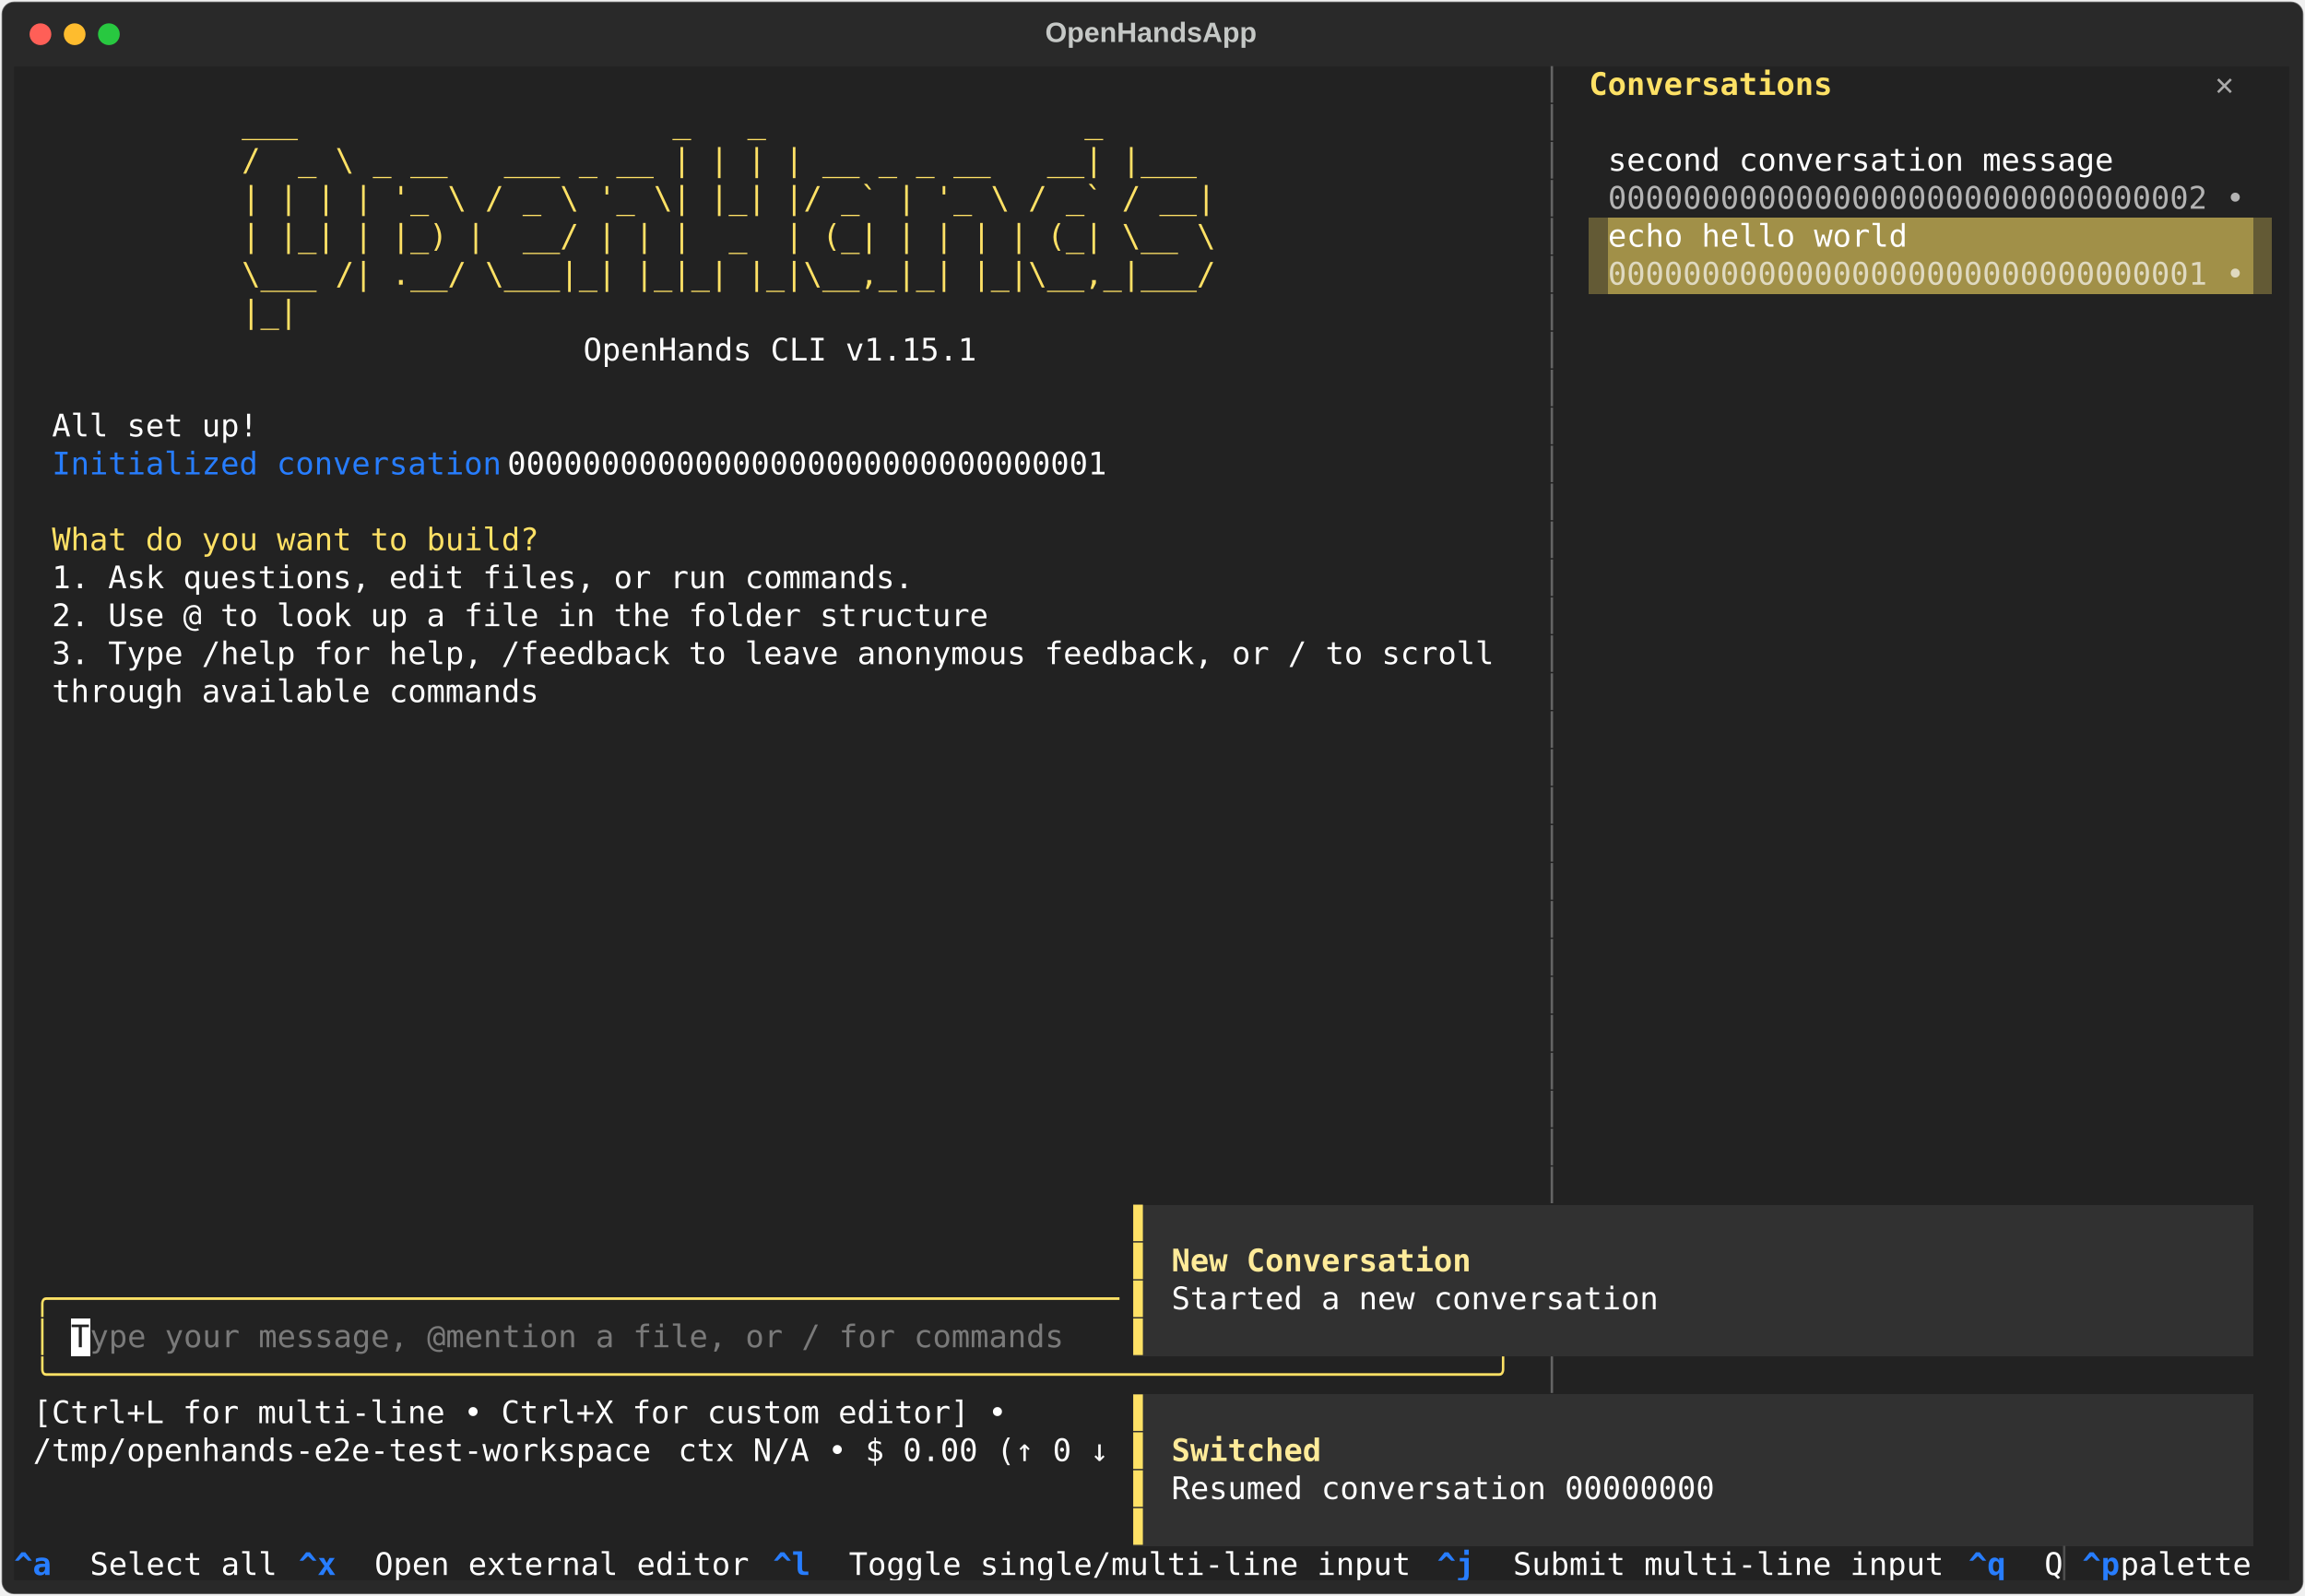
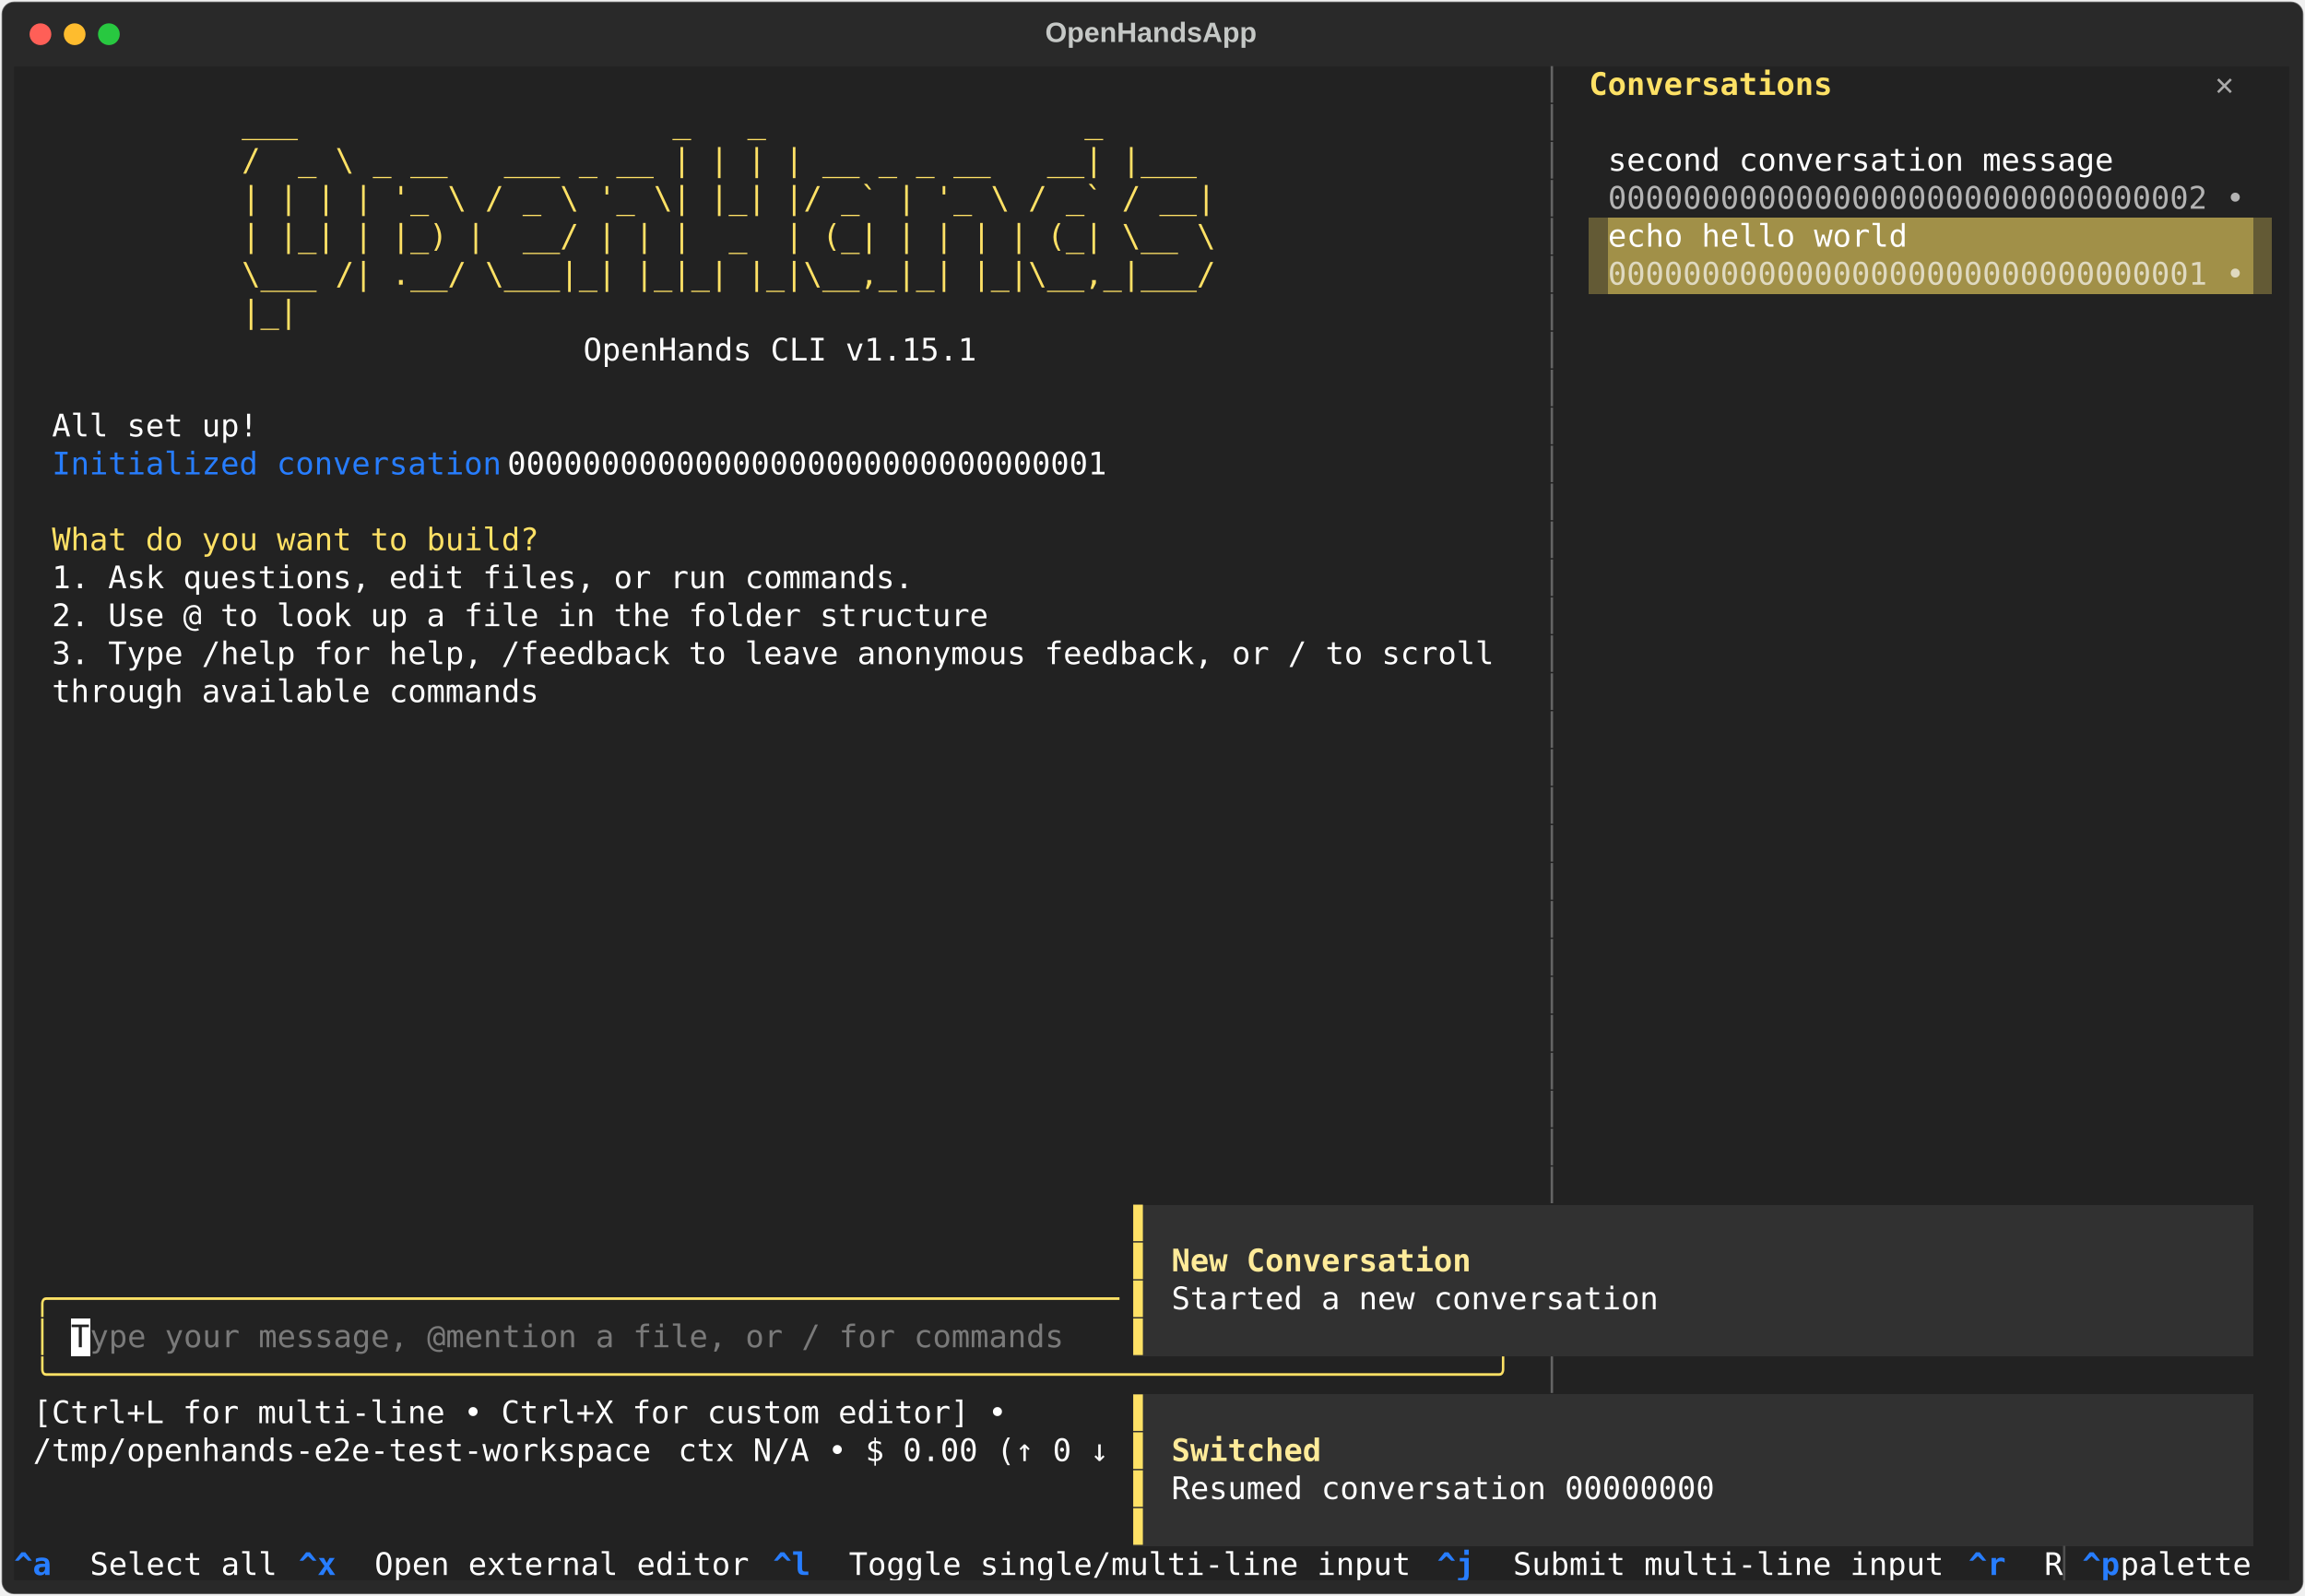
<svg xmlns="http://www.w3.org/2000/svg" class="rich-terminal" viewBox="0 0 1482 1026.0">
  <style>

    @font-face {
        font-family: "Fira Code";
        src: local("FiraCode-Regular"),
                url("https://cdnjs.cloudflare.com/ajax/libs/firacode/6.2.0/woff2/FiraCode-Regular.woff2") format("woff2"),
                url("https://cdnjs.cloudflare.com/ajax/libs/firacode/6.2.0/woff/FiraCode-Regular.woff") format("woff");
        font-style: normal;
        font-weight: 400;
    }
    @font-face {
        font-family: "Fira Code";
        src: local("FiraCode-Bold"),
                url("https://cdnjs.cloudflare.com/ajax/libs/firacode/6.2.0/woff2/FiraCode-Bold.woff2") format("woff2"),
                url("https://cdnjs.cloudflare.com/ajax/libs/firacode/6.2.0/woff/FiraCode-Bold.woff") format("woff");
        font-style: bold;
        font-weight: 700;
    }

    .terminal-matrix {
        font-family: Fira Code, monospace;
        font-size: 20px;
        line-height: 24.4px;
        font-variant-east-asian: full-width;
    }

    .terminal-title {
        font-size: 18px;
        font-weight: bold;
        font-family: arial;
    }

    .terminal-r1 { fill: #c5c8c6 }
.terminal-r2 { fill: #646464 }
.terminal-r3 { fill: #fee165;font-weight: bold }
.terminal-r4 { fill: #aaaaaa;font-weight: bold }
.terminal-r5 { fill: #ffe165 }
.terminal-r6 { fill: #ffffff }
.terminal-r7 { fill: #b3b3b3 }
.terminal-r8 { fill: #dfd9c0 }
.terminal-r9 { fill: #277dff }
.terminal-r10 { fill: #fee165 }
.terminal-r11 { fill: #ffeb99;font-weight: bold }
.terminal-r12 { fill: #222222 }
.terminal-r13 { fill: #7a7a7a }
.terminal-r14 { fill: #277dff;font-weight: bold }
.terminal-r15 { fill: #4e4e4e }
    </style>
  <defs>
    <clipPath id="terminal-clip-terminal">
      <rect x="0" y="0" width="1463.0" height="975.0" />
    </clipPath>
    <clipPath id="terminal-line-0">
      <rect x="0" y="1.5" width="1464" height="24.65" />
    </clipPath>
    <clipPath id="terminal-line-1">
      <rect x="0" y="25.9" width="1464" height="24.65" />
    </clipPath>
    <clipPath id="terminal-line-2">
      <rect x="0" y="50.3" width="1464" height="24.65" />
    </clipPath>
    <clipPath id="terminal-line-3">
      <rect x="0" y="74.7" width="1464" height="24.65" />
    </clipPath>
    <clipPath id="terminal-line-4">
      <rect x="0" y="99.1" width="1464" height="24.65" />
    </clipPath>
    <clipPath id="terminal-line-5">
      <rect x="0" y="123.5" width="1464" height="24.65" />
    </clipPath>
    <clipPath id="terminal-line-6">
      <rect x="0" y="147.9" width="1464" height="24.65" />
    </clipPath>
    <clipPath id="terminal-line-7">
      <rect x="0" y="172.3" width="1464" height="24.65" />
    </clipPath>
    <clipPath id="terminal-line-8">
      <rect x="0" y="196.7" width="1464" height="24.65" />
    </clipPath>
    <clipPath id="terminal-line-9">
      <rect x="0" y="221.1" width="1464" height="24.65" />
    </clipPath>
    <clipPath id="terminal-line-10">
      <rect x="0" y="245.5" width="1464" height="24.65" />
    </clipPath>
    <clipPath id="terminal-line-11">
      <rect x="0" y="269.9" width="1464" height="24.65" />
    </clipPath>
    <clipPath id="terminal-line-12">
      <rect x="0" y="294.3" width="1464" height="24.65" />
    </clipPath>
    <clipPath id="terminal-line-13">
      <rect x="0" y="318.7" width="1464" height="24.65" />
    </clipPath>
    <clipPath id="terminal-line-14">
      <rect x="0" y="343.1" width="1464" height="24.65" />
    </clipPath>
    <clipPath id="terminal-line-15">
      <rect x="0" y="367.5" width="1464" height="24.65" />
    </clipPath>
    <clipPath id="terminal-line-16">
      <rect x="0" y="391.9" width="1464" height="24.65" />
    </clipPath>
    <clipPath id="terminal-line-17">
      <rect x="0" y="416.3" width="1464" height="24.65" />
    </clipPath>
    <clipPath id="terminal-line-18">
      <rect x="0" y="440.7" width="1464" height="24.65" />
    </clipPath>
    <clipPath id="terminal-line-19">
      <rect x="0" y="465.1" width="1464" height="24.65" />
    </clipPath>
    <clipPath id="terminal-line-20">
      <rect x="0" y="489.5" width="1464" height="24.65" />
    </clipPath>
    <clipPath id="terminal-line-21">
      <rect x="0" y="513.9" width="1464" height="24.65" />
    </clipPath>
    <clipPath id="terminal-line-22">
      <rect x="0" y="538.3" width="1464" height="24.65" />
    </clipPath>
    <clipPath id="terminal-line-23">
      <rect x="0" y="562.7" width="1464" height="24.65" />
    </clipPath>
    <clipPath id="terminal-line-24">
      <rect x="0" y="587.1" width="1464" height="24.65" />
    </clipPath>
    <clipPath id="terminal-line-25">
      <rect x="0" y="611.5" width="1464" height="24.65" />
    </clipPath>
    <clipPath id="terminal-line-26">
      <rect x="0" y="635.9" width="1464" height="24.65" />
    </clipPath>
    <clipPath id="terminal-line-27">
      <rect x="0" y="660.3" width="1464" height="24.65" />
    </clipPath>
    <clipPath id="terminal-line-28">
      <rect x="0" y="684.7" width="1464" height="24.65" />
    </clipPath>
    <clipPath id="terminal-line-29">
      <rect x="0" y="709.1" width="1464" height="24.65" />
    </clipPath>
    <clipPath id="terminal-line-30">
      <rect x="0" y="733.5" width="1464" height="24.65" />
    </clipPath>
    <clipPath id="terminal-line-31">
      <rect x="0" y="757.9" width="1464" height="24.65" />
    </clipPath>
    <clipPath id="terminal-line-32">
      <rect x="0" y="782.3" width="1464" height="24.65" />
    </clipPath>
    <clipPath id="terminal-line-33">
      <rect x="0" y="806.7" width="1464" height="24.65" />
    </clipPath>
    <clipPath id="terminal-line-34">
      <rect x="0" y="831.1" width="1464" height="24.65" />
    </clipPath>
    <clipPath id="terminal-line-35">
      <rect x="0" y="855.5" width="1464" height="24.65" />
    </clipPath>
    <clipPath id="terminal-line-36">
      <rect x="0" y="879.9" width="1464" height="24.65" />
    </clipPath>
    <clipPath id="terminal-line-37">
      <rect x="0" y="904.3" width="1464" height="24.65" />
    </clipPath>
    <clipPath id="terminal-line-38">
      <rect x="0" y="928.7" width="1464" height="24.65" />
    </clipPath>
  </defs>
  <rect fill="#292929" stroke="rgba(255,255,255,0.35)" stroke-width="1" x="1" y="1" width="1480" height="1024" rx="8" />
  <text class="terminal-title" fill="#c5c8c6" text-anchor="middle" x="740" y="27">OpenHandsApp</text>
  <g transform="translate(26,22)">
    <circle cx="0" cy="0" r="7" fill="#ff5f57" />
    <circle cx="22" cy="0" r="7" fill="#febc2e" />
    <circle cx="44" cy="0" r="7" fill="#28c840" />
  </g>
  <g transform="translate(9, 41)" clip-path="url(#terminal-clip-terminal)">
    <rect fill="#222222" x="0" y="1.5" width="988.2" height="24.65" shape-rendering="crispEdges" />
    <rect fill="#222222" x="988.2" y="1.5" width="12.2" height="24.65" shape-rendering="crispEdges" />
    <rect fill="#222222" x="1000.4" y="1.5" width="12.2" height="24.65" shape-rendering="crispEdges" />
    <rect fill="#222222" x="1012.6" y="1.5" width="158.6" height="24.65" shape-rendering="crispEdges" />
    <rect fill="#222222" x="1171.2" y="1.5" width="244" height="24.65" shape-rendering="crispEdges" />
    <rect fill="#222222" x="1415.2" y="1.5" width="36.6" height="24.65" shape-rendering="crispEdges" />
    <rect fill="#222222" x="1451.8" y="1.5" width="12.2" height="24.65" shape-rendering="crispEdges" />
    <rect fill="#222222" x="0" y="25.9" width="146.4" height="24.65" shape-rendering="crispEdges" />
    <rect fill="#222222" x="146.4" y="25.9" width="695.4" height="24.65" shape-rendering="crispEdges" />
    <rect fill="#222222" x="841.8" y="25.9" width="146.4" height="24.65" shape-rendering="crispEdges" />
    <rect fill="#222222" x="988.2" y="25.9" width="12.2" height="24.65" shape-rendering="crispEdges" />
    <rect fill="#222222" x="1000.4" y="25.9" width="463.6" height="24.65" shape-rendering="crispEdges" />
    <rect fill="#222222" x="0" y="50.3" width="146.4" height="24.65" shape-rendering="crispEdges" />
    <rect fill="#222222" x="146.4" y="50.3" width="695.4" height="24.65" shape-rendering="crispEdges" />
    <rect fill="#222222" x="841.8" y="50.3" width="146.4" height="24.65" shape-rendering="crispEdges" />
    <rect fill="#222222" x="988.2" y="50.3" width="12.2" height="24.65" shape-rendering="crispEdges" />
    <rect fill="#222222" x="1000.4" y="50.3" width="24.4" height="24.65" shape-rendering="crispEdges" />
    <rect fill="#222222" x="1024.8" y="50.3" width="329.4" height="24.65" shape-rendering="crispEdges" />
    <rect fill="#222222" x="1354.2" y="50.3" width="109.8" height="24.65" shape-rendering="crispEdges" />
    <rect fill="#222222" x="0" y="74.7" width="146.4" height="24.65" shape-rendering="crispEdges" />
    <rect fill="#222222" x="146.4" y="74.7" width="695.4" height="24.65" shape-rendering="crispEdges" />
    <rect fill="#222222" x="841.8" y="74.7" width="146.4" height="24.65" shape-rendering="crispEdges" />
    <rect fill="#222222" x="988.2" y="74.7" width="12.2" height="24.65" shape-rendering="crispEdges" />
    <rect fill="#222222" x="1000.4" y="74.7" width="24.4" height="24.65" shape-rendering="crispEdges" />
    <rect fill="#222222" x="1024.8" y="74.7" width="414.8" height="24.65" shape-rendering="crispEdges" />
    <rect fill="#222222" x="1439.6" y="74.7" width="24.4" height="24.65" shape-rendering="crispEdges" />
    <rect fill="#222222" x="0" y="99.1" width="146.4" height="24.65" shape-rendering="crispEdges" />
    <rect fill="#222222" x="146.4" y="99.1" width="695.4" height="24.65" shape-rendering="crispEdges" />
    <rect fill="#222222" x="841.8" y="99.1" width="146.4" height="24.65" shape-rendering="crispEdges" />
    <rect fill="#222222" x="988.2" y="99.1" width="12.2" height="24.65" shape-rendering="crispEdges" />
    <rect fill="#222222" x="1000.4" y="99.1" width="12.2" height="24.65" shape-rendering="crispEdges" />
    <rect fill="#635a35" x="1012.6" y="99.1" width="12.2" height="24.65" shape-rendering="crispEdges" />
    <rect fill="#a19048" x="1024.8" y="99.1" width="195.2" height="24.65" shape-rendering="crispEdges" />
    <rect fill="#a19048" x="1220" y="99.1" width="219.6" height="24.65" shape-rendering="crispEdges" />
    <rect fill="#635a35" x="1439.6" y="99.1" width="12.2" height="24.65" shape-rendering="crispEdges" />
    <rect fill="#222222" x="1451.8" y="99.1" width="12.2" height="24.65" shape-rendering="crispEdges" />
    <rect fill="#222222" x="0" y="123.5" width="146.4" height="24.65" shape-rendering="crispEdges" />
    <rect fill="#222222" x="146.4" y="123.5" width="695.4" height="24.65" shape-rendering="crispEdges" />
    <rect fill="#222222" x="841.8" y="123.5" width="146.4" height="24.65" shape-rendering="crispEdges" />
    <rect fill="#222222" x="988.2" y="123.5" width="12.2" height="24.65" shape-rendering="crispEdges" />
    <rect fill="#222222" x="1000.4" y="123.5" width="12.2" height="24.65" shape-rendering="crispEdges" />
    <rect fill="#635a35" x="1012.6" y="123.5" width="12.2" height="24.65" shape-rendering="crispEdges" />
    <rect fill="#a19048" x="1024.8" y="123.5" width="414.8" height="24.65" shape-rendering="crispEdges" />
    <rect fill="#635a35" x="1439.6" y="123.5" width="12.2" height="24.65" shape-rendering="crispEdges" />
    <rect fill="#222222" x="1451.8" y="123.5" width="12.2" height="24.65" shape-rendering="crispEdges" />
    <rect fill="#222222" x="0" y="147.9" width="146.4" height="24.65" shape-rendering="crispEdges" />
    <rect fill="#222222" x="146.4" y="147.9" width="695.4" height="24.65" shape-rendering="crispEdges" />
    <rect fill="#222222" x="841.8" y="147.9" width="146.4" height="24.65" shape-rendering="crispEdges" />
    <rect fill="#222222" x="988.2" y="147.9" width="12.2" height="24.65" shape-rendering="crispEdges" />
    <rect fill="#222222" x="1000.4" y="147.9" width="463.6" height="24.65" shape-rendering="crispEdges" />
    <rect fill="#222222" x="0" y="172.3" width="366" height="24.65" shape-rendering="crispEdges" />
    <rect fill="#222222" x="366" y="172.3" width="256.2" height="24.65" shape-rendering="crispEdges" />
    <rect fill="#222222" x="622.2" y="172.3" width="366" height="24.65" shape-rendering="crispEdges" />
    <rect fill="#222222" x="988.2" y="172.3" width="12.2" height="24.65" shape-rendering="crispEdges" />
    <rect fill="#222222" x="1000.4" y="172.3" width="463.6" height="24.65" shape-rendering="crispEdges" />
    <rect fill="#222222" x="0" y="196.7" width="988.2" height="24.65" shape-rendering="crispEdges" />
    <rect fill="#222222" x="988.2" y="196.7" width="12.2" height="24.65" shape-rendering="crispEdges" />
    <rect fill="#222222" x="1000.4" y="196.7" width="463.6" height="24.65" shape-rendering="crispEdges" />
    <rect fill="#222222" x="0" y="221.1" width="24.4" height="24.65" shape-rendering="crispEdges" />
    <rect fill="#222222" x="24.4" y="221.1" width="134.2" height="24.65" shape-rendering="crispEdges" />
    <rect fill="#222222" x="158.6" y="221.1" width="829.6" height="24.65" shape-rendering="crispEdges" />
    <rect fill="#222222" x="988.2" y="221.1" width="12.2" height="24.65" shape-rendering="crispEdges" />
    <rect fill="#222222" x="1000.4" y="221.1" width="463.6" height="24.65" shape-rendering="crispEdges" />
    <rect fill="#222222" x="0" y="245.5" width="24.4" height="24.65" shape-rendering="crispEdges" />
    <rect fill="#222222" x="24.4" y="245.5" width="292.8" height="24.65" shape-rendering="crispEdges" />
    <rect fill="#222222" x="317.2" y="245.5" width="402.6" height="24.65" shape-rendering="crispEdges" />
    <rect fill="#222222" x="719.8" y="245.5" width="268.4" height="24.65" shape-rendering="crispEdges" />
    <rect fill="#222222" x="988.2" y="245.5" width="12.2" height="24.65" shape-rendering="crispEdges" />
    <rect fill="#222222" x="1000.4" y="245.5" width="463.6" height="24.65" shape-rendering="crispEdges" />
    <rect fill="#222222" x="0" y="269.9" width="988.2" height="24.65" shape-rendering="crispEdges" />
    <rect fill="#222222" x="988.2" y="269.9" width="12.2" height="24.65" shape-rendering="crispEdges" />
    <rect fill="#222222" x="1000.4" y="269.9" width="463.6" height="24.65" shape-rendering="crispEdges" />
    <rect fill="#222222" x="0" y="294.3" width="24.4" height="24.65" shape-rendering="crispEdges" />
    <rect fill="#222222" x="24.4" y="294.3" width="317.2" height="24.65" shape-rendering="crispEdges" />
    <rect fill="#222222" x="341.6" y="294.3" width="646.6" height="24.65" shape-rendering="crispEdges" />
    <rect fill="#222222" x="988.2" y="294.3" width="12.2" height="24.65" shape-rendering="crispEdges" />
    <rect fill="#222222" x="1000.4" y="294.3" width="463.6" height="24.65" shape-rendering="crispEdges" />
    <rect fill="#222222" x="0" y="318.7" width="24.4" height="24.65" shape-rendering="crispEdges" />
    <rect fill="#222222" x="24.4" y="318.7" width="561.2" height="24.65" shape-rendering="crispEdges" />
    <rect fill="#222222" x="585.6" y="318.7" width="402.6" height="24.65" shape-rendering="crispEdges" />
    <rect fill="#222222" x="988.2" y="318.7" width="12.2" height="24.65" shape-rendering="crispEdges" />
    <rect fill="#222222" x="1000.4" y="318.7" width="463.6" height="24.65" shape-rendering="crispEdges" />
    <rect fill="#222222" x="0" y="343.1" width="24.4" height="24.65" shape-rendering="crispEdges" />
    <rect fill="#222222" x="24.4" y="343.1" width="610" height="24.65" shape-rendering="crispEdges" />
    <rect fill="#222222" x="634.4" y="343.1" width="353.8" height="24.65" shape-rendering="crispEdges" />
    <rect fill="#222222" x="988.2" y="343.1" width="12.2" height="24.65" shape-rendering="crispEdges" />
    <rect fill="#222222" x="1000.4" y="343.1" width="463.6" height="24.65" shape-rendering="crispEdges" />
    <rect fill="#222222" x="0" y="367.5" width="24.4" height="24.65" shape-rendering="crispEdges" />
    <rect fill="#222222" x="24.4" y="367.5" width="939.4" height="24.65" shape-rendering="crispEdges" />
    <rect fill="#222222" x="963.8" y="367.5" width="24.4" height="24.65" shape-rendering="crispEdges" />
    <rect fill="#222222" x="988.2" y="367.5" width="12.2" height="24.65" shape-rendering="crispEdges" />
    <rect fill="#222222" x="1000.4" y="367.5" width="463.6" height="24.65" shape-rendering="crispEdges" />
    <rect fill="#222222" x="0" y="391.9" width="24.4" height="24.65" shape-rendering="crispEdges" />
    <rect fill="#222222" x="24.4" y="391.9" width="317.2" height="24.65" shape-rendering="crispEdges" />
    <rect fill="#222222" x="341.6" y="391.9" width="646.6" height="24.65" shape-rendering="crispEdges" />
    <rect fill="#222222" x="988.2" y="391.9" width="12.2" height="24.65" shape-rendering="crispEdges" />
    <rect fill="#222222" x="1000.4" y="391.9" width="463.6" height="24.65" shape-rendering="crispEdges" />
    <rect fill="#222222" x="0" y="416.3" width="988.2" height="24.65" shape-rendering="crispEdges" />
    <rect fill="#222222" x="988.2" y="416.3" width="12.2" height="24.65" shape-rendering="crispEdges" />
    <rect fill="#222222" x="1000.4" y="416.3" width="463.6" height="24.65" shape-rendering="crispEdges" />
    <rect fill="#222222" x="0" y="440.7" width="988.2" height="24.65" shape-rendering="crispEdges" />
    <rect fill="#222222" x="988.2" y="440.7" width="12.2" height="24.65" shape-rendering="crispEdges" />
    <rect fill="#222222" x="1000.4" y="440.7" width="463.6" height="24.65" shape-rendering="crispEdges" />
    <rect fill="#222222" x="0" y="465.1" width="988.2" height="24.65" shape-rendering="crispEdges" />
    <rect fill="#222222" x="988.2" y="465.1" width="12.2" height="24.65" shape-rendering="crispEdges" />
    <rect fill="#222222" x="1000.4" y="465.1" width="463.6" height="24.65" shape-rendering="crispEdges" />
    <rect fill="#222222" x="0" y="489.5" width="988.2" height="24.65" shape-rendering="crispEdges" />
    <rect fill="#222222" x="988.2" y="489.5" width="12.2" height="24.65" shape-rendering="crispEdges" />
    <rect fill="#222222" x="1000.4" y="489.5" width="463.6" height="24.65" shape-rendering="crispEdges" />
    <rect fill="#222222" x="0" y="513.9" width="988.2" height="24.65" shape-rendering="crispEdges" />
    <rect fill="#222222" x="988.2" y="513.9" width="12.2" height="24.65" shape-rendering="crispEdges" />
    <rect fill="#222222" x="1000.4" y="513.9" width="463.6" height="24.65" shape-rendering="crispEdges" />
    <rect fill="#222222" x="0" y="538.3" width="988.2" height="24.65" shape-rendering="crispEdges" />
    <rect fill="#222222" x="988.2" y="538.3" width="12.2" height="24.65" shape-rendering="crispEdges" />
    <rect fill="#222222" x="1000.4" y="538.3" width="463.6" height="24.65" shape-rendering="crispEdges" />
    <rect fill="#222222" x="0" y="562.7" width="988.2" height="24.65" shape-rendering="crispEdges" />
    <rect fill="#222222" x="988.2" y="562.7" width="12.2" height="24.65" shape-rendering="crispEdges" />
    <rect fill="#222222" x="1000.4" y="562.7" width="463.6" height="24.65" shape-rendering="crispEdges" />
    <rect fill="#222222" x="0" y="587.1" width="988.2" height="24.65" shape-rendering="crispEdges" />
    <rect fill="#222222" x="988.2" y="587.1" width="12.2" height="24.65" shape-rendering="crispEdges" />
    <rect fill="#222222" x="1000.4" y="587.1" width="463.6" height="24.65" shape-rendering="crispEdges" />
    <rect fill="#222222" x="0" y="611.5" width="988.2" height="24.65" shape-rendering="crispEdges" />
    <rect fill="#222222" x="988.2" y="611.5" width="12.2" height="24.65" shape-rendering="crispEdges" />
    <rect fill="#222222" x="1000.4" y="611.5" width="463.6" height="24.65" shape-rendering="crispEdges" />
    <rect fill="#222222" x="0" y="635.9" width="988.2" height="24.65" shape-rendering="crispEdges" />
    <rect fill="#222222" x="988.2" y="635.9" width="12.2" height="24.65" shape-rendering="crispEdges" />
    <rect fill="#222222" x="1000.4" y="635.9" width="463.6" height="24.65" shape-rendering="crispEdges" />
    <rect fill="#222222" x="0" y="660.3" width="988.2" height="24.65" shape-rendering="crispEdges" />
    <rect fill="#222222" x="988.2" y="660.3" width="12.2" height="24.65" shape-rendering="crispEdges" />
    <rect fill="#222222" x="1000.4" y="660.3" width="463.6" height="24.65" shape-rendering="crispEdges" />
    <rect fill="#222222" x="0" y="684.7" width="988.2" height="24.65" shape-rendering="crispEdges" />
    <rect fill="#222222" x="988.2" y="684.7" width="12.2" height="24.65" shape-rendering="crispEdges" />
    <rect fill="#222222" x="1000.4" y="684.7" width="463.6" height="24.65" shape-rendering="crispEdges" />
    <rect fill="#222222" x="0" y="709.1" width="988.2" height="24.65" shape-rendering="crispEdges" />
    <rect fill="#222222" x="988.2" y="709.1" width="12.2" height="24.65" shape-rendering="crispEdges" />
    <rect fill="#222222" x="1000.4" y="709.1" width="463.6" height="24.65" shape-rendering="crispEdges" />
    <rect fill="#222222" x="0" y="733.5" width="719.8" height="24.65" shape-rendering="crispEdges" />
    <rect fill="#313131" x="719.8" y="733.5" width="12.2" height="24.65" shape-rendering="crispEdges" />
    <rect fill="#313131" x="732" y="733.5" width="707.6" height="24.65" shape-rendering="crispEdges" />
    <rect fill="#222222" x="1439.6" y="733.5" width="24.4" height="24.65" shape-rendering="crispEdges" />
    <rect fill="#222222" x="0" y="757.9" width="12.2" height="24.65" shape-rendering="crispEdges" />
    <rect fill="#222222" x="12.2" y="757.9" width="12.2" height="24.65" shape-rendering="crispEdges" />
    <rect fill="#222222" x="24.4" y="757.9" width="695.4" height="24.65" shape-rendering="crispEdges" />
    <rect fill="#313131" x="719.8" y="757.9" width="12.2" height="24.65" shape-rendering="crispEdges" />
    <rect fill="#313131" x="732" y="757.9" width="12.2" height="24.65" shape-rendering="crispEdges" />
    <rect fill="#313131" x="744.2" y="757.9" width="195.2" height="24.65" shape-rendering="crispEdges" />
    <rect fill="#313131" x="939.4" y="757.9" width="500.2" height="24.65" shape-rendering="crispEdges" />
    <rect fill="#222222" x="1439.6" y="757.9" width="24.4" height="24.65" shape-rendering="crispEdges" />
    <rect fill="#222222" x="0" y="782.3" width="12.2" height="24.65" shape-rendering="crispEdges" />
    <rect fill="#222222" x="12.2" y="782.3" width="707.6" height="24.65" shape-rendering="crispEdges" />
    <rect fill="#313131" x="719.8" y="782.3" width="12.2" height="24.65" shape-rendering="crispEdges" />
    <rect fill="#313131" x="732" y="782.3" width="12.2" height="24.65" shape-rendering="crispEdges" />
    <rect fill="#313131" x="744.2" y="782.3" width="317.2" height="24.65" shape-rendering="crispEdges" />
    <rect fill="#313131" x="1061.4" y="782.3" width="378.2" height="24.65" shape-rendering="crispEdges" />
    <rect fill="#222222" x="1439.6" y="782.3" width="24.4" height="24.65" shape-rendering="crispEdges" />
    <rect fill="#222222" x="0" y="806.7" width="12.2" height="24.65" shape-rendering="crispEdges" />
    <rect fill="#222222" x="12.2" y="806.7" width="12.2" height="24.65" shape-rendering="crispEdges" />
    <rect fill="#222222" x="24.4" y="806.7" width="12.2" height="24.65" shape-rendering="crispEdges" />
    <rect fill="#ffffff" x="36.6" y="806.7" width="12.2" height="24.65" shape-rendering="crispEdges" />
    <rect fill="#222222" x="48.8" y="806.7" width="634.4" height="24.65" shape-rendering="crispEdges" />
    <rect fill="#222222" x="683.2" y="806.7" width="36.6" height="24.65" shape-rendering="crispEdges" />
    <rect fill="#313131" x="719.8" y="806.7" width="12.2" height="24.65" shape-rendering="crispEdges" />
    <rect fill="#313131" x="732" y="806.7" width="707.6" height="24.65" shape-rendering="crispEdges" />
    <rect fill="#222222" x="1439.6" y="806.7" width="24.4" height="24.65" shape-rendering="crispEdges" />
    <rect fill="#222222" x="0" y="831.1" width="12.2" height="24.65" shape-rendering="crispEdges" />
    <rect fill="#222222" x="12.2" y="831.1" width="963.8" height="24.65" shape-rendering="crispEdges" />
    <rect fill="#222222" x="976" y="831.1" width="12.2" height="24.65" shape-rendering="crispEdges" />
    <rect fill="#222222" x="988.2" y="831.1" width="12.2" height="24.65" shape-rendering="crispEdges" />
    <rect fill="#222222" x="1000.4" y="831.1" width="463.6" height="24.65" shape-rendering="crispEdges" />
    <rect fill="#222222" x="0" y="855.5" width="12.2" height="24.65" shape-rendering="crispEdges" />
    <rect fill="#222222" x="12.2" y="855.5" width="634.4" height="24.65" shape-rendering="crispEdges" />
    <rect fill="#222222" x="646.6" y="855.5" width="73.2" height="24.65" shape-rendering="crispEdges" />
    <rect fill="#313131" x="719.8" y="855.5" width="12.2" height="24.65" shape-rendering="crispEdges" />
    <rect fill="#313131" x="732" y="855.5" width="707.6" height="24.65" shape-rendering="crispEdges" />
    <rect fill="#222222" x="1439.6" y="855.5" width="24.4" height="24.65" shape-rendering="crispEdges" />
    <rect fill="#222222" x="0" y="879.9" width="12.2" height="24.65" shape-rendering="crispEdges" />
    <rect fill="#222222" x="12.2" y="879.9" width="414.8" height="24.65" shape-rendering="crispEdges" />
    <rect fill="#222222" x="427" y="879.9" width="292.8" height="24.65" shape-rendering="crispEdges" />
    <rect fill="#313131" x="719.8" y="879.9" width="12.2" height="24.65" shape-rendering="crispEdges" />
    <rect fill="#313131" x="732" y="879.9" width="12.2" height="24.65" shape-rendering="crispEdges" />
    <rect fill="#313131" x="744.2" y="879.9" width="97.6" height="24.65" shape-rendering="crispEdges" />
    <rect fill="#313131" x="841.8" y="879.9" width="597.8" height="24.65" shape-rendering="crispEdges" />
    <rect fill="#222222" x="1439.6" y="879.9" width="24.4" height="24.65" shape-rendering="crispEdges" />
    <rect fill="#222222" x="0" y="904.3" width="719.8" height="24.65" shape-rendering="crispEdges" />
    <rect fill="#313131" x="719.8" y="904.3" width="12.2" height="24.65" shape-rendering="crispEdges" />
    <rect fill="#313131" x="732" y="904.3" width="12.2" height="24.65" shape-rendering="crispEdges" />
    <rect fill="#313131" x="744.2" y="904.3" width="353.8" height="24.65" shape-rendering="crispEdges" />
    <rect fill="#313131" x="1098" y="904.3" width="341.6" height="24.65" shape-rendering="crispEdges" />
    <rect fill="#222222" x="1439.6" y="904.3" width="24.4" height="24.65" shape-rendering="crispEdges" />
    <rect fill="#222222" x="0" y="928.7" width="719.8" height="24.65" shape-rendering="crispEdges" />
    <rect fill="#313131" x="719.8" y="928.7" width="12.2" height="24.65" shape-rendering="crispEdges" />
    <rect fill="#313131" x="732" y="928.7" width="707.6" height="24.65" shape-rendering="crispEdges" />
    <rect fill="#222222" x="1439.6" y="928.7" width="24.4" height="24.65" shape-rendering="crispEdges" />
    <rect fill="#222222" x="0" y="953.1" width="48.8" height="24.65" shape-rendering="crispEdges" />
    <rect fill="#222222" x="48.8" y="953.1" width="134.2" height="24.65" shape-rendering="crispEdges" />
    <rect fill="#222222" x="183" y="953.1" width="48.8" height="24.65" shape-rendering="crispEdges" />
    <rect fill="#222222" x="231.8" y="953.1" width="256.2" height="24.65" shape-rendering="crispEdges" />
    <rect fill="#222222" x="488" y="953.1" width="48.8" height="24.65" shape-rendering="crispEdges" />
    <rect fill="#222222" x="536.8" y="953.1" width="378.2" height="24.65" shape-rendering="crispEdges" />
    <rect fill="#222222" x="915" y="953.1" width="48.8" height="24.65" shape-rendering="crispEdges" />
    <rect fill="#222222" x="963.8" y="953.1" width="292.8" height="24.65" shape-rendering="crispEdges" />
    <rect fill="#222222" x="1256.6" y="953.1" width="48.8" height="24.65" shape-rendering="crispEdges" />
    <rect fill="#222222" x="1305.4" y="953.1" width="12.2" height="24.65" shape-rendering="crispEdges" />
    <rect fill="#222222" x="1317.6" y="953.1" width="12.2" height="24.65" shape-rendering="crispEdges" />
    <rect fill="#222222" x="1329.8" y="953.1" width="24.4" height="24.65" shape-rendering="crispEdges" />
    <rect fill="#222222" x="1354.2" y="953.1" width="97.6" height="24.65" shape-rendering="crispEdges" />
    <rect fill="#222222" x="1451.8" y="953.1" width="12.2" height="24.65" shape-rendering="crispEdges" />
    <g class="terminal-matrix">
      <text class="terminal-r2" x="988.2" y="20" textLength="12.2" clip-path="url(#terminal-line-0)">▏</text>
      <text class="terminal-r3" x="1012.6" y="20" textLength="158.6" clip-path="url(#terminal-line-0)">Conversations</text>
      <text class="terminal-r4" x="1415.2" y="20" textLength="36.6" clip-path="url(#terminal-line-0)"> ✕ </text>
      <text class="terminal-r1" x="1464" y="20" textLength="12.2" clip-path="url(#terminal-line-0)">
</text>
      <text class="terminal-r5" x="146.4" y="44.4" textLength="695.4" clip-path="url(#terminal-line-1)">     ___                    _   _                 _      </text>
      <text class="terminal-r2" x="988.2" y="44.4" textLength="12.2" clip-path="url(#terminal-line-1)">▏</text>
      <text class="terminal-r1" x="1464" y="44.4" textLength="12.2" clip-path="url(#terminal-line-1)">
</text>
      <text class="terminal-r5" x="146.4" y="68.8" textLength="695.4" clip-path="url(#terminal-line-2)">    /  _ \ _ __   ___ _ __ | | | | __ _ _ __   __| |___  </text>
      <text class="terminal-r2" x="988.2" y="68.8" textLength="12.2" clip-path="url(#terminal-line-2)">▏</text>
      <text class="terminal-r6" x="1024.8" y="68.8" textLength="329.4" clip-path="url(#terminal-line-2)">second conversation message</text>
      <text class="terminal-r1" x="1464" y="68.8" textLength="12.2" clip-path="url(#terminal-line-2)">
</text>
      <text class="terminal-r5" x="146.4" y="93.2" textLength="695.4" clip-path="url(#terminal-line-3)">    | | | | '_ \ / _ \ '_ \| |_| |/ _` | '_ \ / _` / __| </text>
      <text class="terminal-r2" x="988.2" y="93.2" textLength="12.2" clip-path="url(#terminal-line-3)">▏</text>
      <text class="terminal-r7" x="1024.8" y="93.2" textLength="414.8" clip-path="url(#terminal-line-3)">00000000000000000000000000000002 •</text>
      <text class="terminal-r1" x="1464" y="93.2" textLength="12.2" clip-path="url(#terminal-line-3)">
</text>
      <text class="terminal-r5" x="146.4" y="117.6" textLength="695.4" clip-path="url(#terminal-line-4)">    | |_| | |_) |  __/ | | |  _  | (_| | | | | (_| \__ \ </text>
      <text class="terminal-r2" x="988.2" y="117.6" textLength="12.2" clip-path="url(#terminal-line-4)">▏</text>
      <text class="terminal-r6" x="1024.8" y="117.6" textLength="195.2" clip-path="url(#terminal-line-4)">echo hello world</text>
      <text class="terminal-r1" x="1464" y="117.6" textLength="12.2" clip-path="url(#terminal-line-4)">
</text>
      <text class="terminal-r5" x="146.4" y="142" textLength="695.4" clip-path="url(#terminal-line-5)">    \___ /| .__/ \___|_| |_|_| |_|\__,_|_| |_|\__,_|___/ </text>
      <text class="terminal-r2" x="988.2" y="142" textLength="12.2" clip-path="url(#terminal-line-5)">▏</text>
      <text class="terminal-r8" x="1024.8" y="142" textLength="414.8" clip-path="url(#terminal-line-5)">00000000000000000000000000000001 •</text>
      <text class="terminal-r1" x="1464" y="142" textLength="12.2" clip-path="url(#terminal-line-5)">
</text>
      <text class="terminal-r5" x="146.4" y="166.4" textLength="695.4" clip-path="url(#terminal-line-6)">          |_|                                            </text>
      <text class="terminal-r2" x="988.2" y="166.4" textLength="12.2" clip-path="url(#terminal-line-6)">▏</text>
      <text class="terminal-r1" x="1464" y="166.4" textLength="12.2" clip-path="url(#terminal-line-6)">
</text>
      <text class="terminal-r6" x="366" y="190.8" textLength="256.2" clip-path="url(#terminal-line-7)">OpenHands CLI v1.15.1</text>
      <text class="terminal-r2" x="988.2" y="190.8" textLength="12.2" clip-path="url(#terminal-line-7)">▏</text>
      <text class="terminal-r1" x="1464" y="190.8" textLength="12.2" clip-path="url(#terminal-line-7)">
</text>
      <text class="terminal-r2" x="988.2" y="215.2" textLength="12.2" clip-path="url(#terminal-line-8)">▏</text>
      <text class="terminal-r1" x="1464" y="215.2" textLength="12.2" clip-path="url(#terminal-line-8)">
</text>
      <text class="terminal-r6" x="24.4" y="239.6" textLength="134.2" clip-path="url(#terminal-line-9)">All set up!</text>
      <text class="terminal-r2" x="988.2" y="239.6" textLength="12.2" clip-path="url(#terminal-line-9)">▏</text>
      <text class="terminal-r1" x="1464" y="239.6" textLength="12.2" clip-path="url(#terminal-line-9)">
</text>
      <text class="terminal-r9" x="24.4" y="264" textLength="292.8" clip-path="url(#terminal-line-10)">Initialized conversation</text>
      <text class="terminal-r6" x="317.2" y="264" textLength="402.6" clip-path="url(#terminal-line-10)"> 00000000000000000000000000000001</text>
      <text class="terminal-r2" x="988.2" y="264" textLength="12.2" clip-path="url(#terminal-line-10)">▏</text>
      <text class="terminal-r1" x="1464" y="264" textLength="12.2" clip-path="url(#terminal-line-10)">
</text>
      <text class="terminal-r2" x="988.2" y="288.4" textLength="12.2" clip-path="url(#terminal-line-11)">▏</text>
      <text class="terminal-r1" x="1464" y="288.4" textLength="12.2" clip-path="url(#terminal-line-11)">
</text>
      <text class="terminal-r5" x="24.4" y="312.8" textLength="317.2" clip-path="url(#terminal-line-12)">What do you want to build?</text>
      <text class="terminal-r2" x="988.2" y="312.8" textLength="12.2" clip-path="url(#terminal-line-12)">▏</text>
      <text class="terminal-r1" x="1464" y="312.8" textLength="12.2" clip-path="url(#terminal-line-12)">
</text>
      <text class="terminal-r6" x="24.4" y="337.2" textLength="561.2" clip-path="url(#terminal-line-13)">1. Ask questions, edit files, or run commands.</text>
      <text class="terminal-r2" x="988.2" y="337.2" textLength="12.2" clip-path="url(#terminal-line-13)">▏</text>
      <text class="terminal-r1" x="1464" y="337.2" textLength="12.2" clip-path="url(#terminal-line-13)">
</text>
      <text class="terminal-r6" x="24.4" y="361.6" textLength="610" clip-path="url(#terminal-line-14)">2. Use @ to look up a file in the folder structure</text>
      <text class="terminal-r2" x="988.2" y="361.6" textLength="12.2" clip-path="url(#terminal-line-14)">▏</text>
      <text class="terminal-r1" x="1464" y="361.6" textLength="12.2" clip-path="url(#terminal-line-14)">
</text>
      <text class="terminal-r6" x="24.4" y="386" textLength="939.4" clip-path="url(#terminal-line-15)">3. Type /help for help, /feedback to leave anonymous feedback, or / to scroll</text>
      <text class="terminal-r2" x="988.2" y="386" textLength="12.2" clip-path="url(#terminal-line-15)">▏</text>
      <text class="terminal-r1" x="1464" y="386" textLength="12.2" clip-path="url(#terminal-line-15)">
</text>
      <text class="terminal-r6" x="24.4" y="410.4" textLength="317.2" clip-path="url(#terminal-line-16)">through available commands</text>
      <text class="terminal-r2" x="988.2" y="410.4" textLength="12.2" clip-path="url(#terminal-line-16)">▏</text>
      <text class="terminal-r1" x="1464" y="410.4" textLength="12.2" clip-path="url(#terminal-line-16)">
</text>
      <text class="terminal-r2" x="988.2" y="434.8" textLength="12.2" clip-path="url(#terminal-line-17)">▏</text>
      <text class="terminal-r1" x="1464" y="434.8" textLength="12.2" clip-path="url(#terminal-line-17)">
</text>
      <text class="terminal-r2" x="988.2" y="459.2" textLength="12.2" clip-path="url(#terminal-line-18)">▏</text>
      <text class="terminal-r1" x="1464" y="459.2" textLength="12.2" clip-path="url(#terminal-line-18)">
</text>
      <text class="terminal-r2" x="988.2" y="483.6" textLength="12.2" clip-path="url(#terminal-line-19)">▏</text>
      <text class="terminal-r1" x="1464" y="483.6" textLength="12.2" clip-path="url(#terminal-line-19)">
</text>
      <text class="terminal-r2" x="988.2" y="508" textLength="12.2" clip-path="url(#terminal-line-20)">▏</text>
      <text class="terminal-r1" x="1464" y="508" textLength="12.2" clip-path="url(#terminal-line-20)">
</text>
      <text class="terminal-r2" x="988.2" y="532.4" textLength="12.2" clip-path="url(#terminal-line-21)">▏</text>
      <text class="terminal-r1" x="1464" y="532.4" textLength="12.2" clip-path="url(#terminal-line-21)">
</text>
      <text class="terminal-r2" x="988.2" y="556.8" textLength="12.2" clip-path="url(#terminal-line-22)">▏</text>
      <text class="terminal-r1" x="1464" y="556.8" textLength="12.2" clip-path="url(#terminal-line-22)">
</text>
      <text class="terminal-r2" x="988.2" y="581.2" textLength="12.2" clip-path="url(#terminal-line-23)">▏</text>
      <text class="terminal-r1" x="1464" y="581.2" textLength="12.2" clip-path="url(#terminal-line-23)">
</text>
      <text class="terminal-r2" x="988.2" y="605.6" textLength="12.2" clip-path="url(#terminal-line-24)">▏</text>
      <text class="terminal-r1" x="1464" y="605.6" textLength="12.2" clip-path="url(#terminal-line-24)">
</text>
      <text class="terminal-r2" x="988.2" y="630" textLength="12.2" clip-path="url(#terminal-line-25)">▏</text>
      <text class="terminal-r1" x="1464" y="630" textLength="12.2" clip-path="url(#terminal-line-25)">
</text>
      <text class="terminal-r2" x="988.2" y="654.4" textLength="12.2" clip-path="url(#terminal-line-26)">▏</text>
      <text class="terminal-r1" x="1464" y="654.4" textLength="12.2" clip-path="url(#terminal-line-26)">
</text>
      <text class="terminal-r2" x="988.2" y="678.8" textLength="12.2" clip-path="url(#terminal-line-27)">▏</text>
      <text class="terminal-r1" x="1464" y="678.8" textLength="12.2" clip-path="url(#terminal-line-27)">
</text>
      <text class="terminal-r2" x="988.2" y="703.2" textLength="12.2" clip-path="url(#terminal-line-28)">▏</text>
      <text class="terminal-r1" x="1464" y="703.2" textLength="12.2" clip-path="url(#terminal-line-28)">
</text>
      <text class="terminal-r2" x="988.2" y="727.6" textLength="12.2" clip-path="url(#terminal-line-29)">▏</text>
      <text class="terminal-r1" x="1464" y="727.6" textLength="12.2" clip-path="url(#terminal-line-29)">
</text>
      <text class="terminal-r10" x="719.8" y="752" textLength="12.2" clip-path="url(#terminal-line-30)">▌</text>
      <text class="terminal-r1" x="1464" y="752" textLength="12.2" clip-path="url(#terminal-line-30)">
</text>
      <text class="terminal-r10" x="719.8" y="776.4" textLength="12.2" clip-path="url(#terminal-line-31)">▌</text>
      <text class="terminal-r11" x="744.2" y="776.4" textLength="195.2" clip-path="url(#terminal-line-31)">New Conversation</text>
      <text class="terminal-r1" x="1464" y="776.4" textLength="12.2" clip-path="url(#terminal-line-31)">
</text>
      <text class="terminal-r10" x="12.2" y="800.8" textLength="707.6" clip-path="url(#terminal-line-32)">╭─────────────────────────────────────────────────────────</text>
      <text class="terminal-r10" x="719.8" y="800.8" textLength="12.2" clip-path="url(#terminal-line-32)">▌</text>
      <text class="terminal-r6" x="744.2" y="800.8" textLength="317.2" clip-path="url(#terminal-line-32)">Started a new conversation</text>
      <text class="terminal-r1" x="1464" y="800.8" textLength="12.2" clip-path="url(#terminal-line-32)">
</text>
      <text class="terminal-r10" x="12.2" y="825.2" textLength="12.2" clip-path="url(#terminal-line-33)">│</text>
      <text class="terminal-r12" x="36.6" y="825.2" textLength="12.2" clip-path="url(#terminal-line-33)">T</text>
      <text class="terminal-r13" x="48.8" y="825.2" textLength="634.4" clip-path="url(#terminal-line-33)">ype your message, @mention a file, or / for commands</text>
      <text class="terminal-r10" x="719.8" y="825.2" textLength="12.2" clip-path="url(#terminal-line-33)">▌</text>
      <text class="terminal-r1" x="1464" y="825.2" textLength="12.2" clip-path="url(#terminal-line-33)">
</text>
      <text class="terminal-r10" x="12.2" y="849.6" textLength="963.8" clip-path="url(#terminal-line-34)">╰─────────────────────────────────────────────────────────────────────────────╯</text>
      <text class="terminal-r2" x="988.2" y="849.6" textLength="12.2" clip-path="url(#terminal-line-34)">▏</text>
      <text class="terminal-r1" x="1464" y="849.6" textLength="12.2" clip-path="url(#terminal-line-34)">
</text>
      <text class="terminal-r6" x="12.2" y="874" textLength="634.4" clip-path="url(#terminal-line-35)">[Ctrl+L for multi-line • Ctrl+X for custom editor] •</text>
      <text class="terminal-r10" x="719.8" y="874" textLength="12.2" clip-path="url(#terminal-line-35)">▌</text>
      <text class="terminal-r1" x="1464" y="874" textLength="12.2" clip-path="url(#terminal-line-35)">
</text>
      <text class="terminal-r6" x="12.2" y="898.4" textLength="414.8" clip-path="url(#terminal-line-36)">/tmp/openhands-e2e-test-workspace </text>
      <text class="terminal-r6" x="427" y="898.4" textLength="292.8" clip-path="url(#terminal-line-36)">ctx N/A • $ 0.00 (↑ 0 ↓ </text>
      <text class="terminal-r10" x="719.8" y="898.4" textLength="12.2" clip-path="url(#terminal-line-36)">▌</text>
      <text class="terminal-r11" x="744.2" y="898.4" textLength="97.6" clip-path="url(#terminal-line-36)">Switched</text>
      <text class="terminal-r1" x="1464" y="898.4" textLength="12.2" clip-path="url(#terminal-line-36)">
</text>
      <text class="terminal-r10" x="719.8" y="922.8" textLength="12.2" clip-path="url(#terminal-line-37)">▌</text>
      <text class="terminal-r6" x="744.2" y="922.8" textLength="353.8" clip-path="url(#terminal-line-37)">Resumed conversation 00000000</text>
      <text class="terminal-r1" x="1464" y="922.8" textLength="12.2" clip-path="url(#terminal-line-37)">
</text>
      <text class="terminal-r10" x="719.8" y="947.2" textLength="12.2" clip-path="url(#terminal-line-38)">▌</text>
      <text class="terminal-r1" x="1464" y="947.2" textLength="12.2" clip-path="url(#terminal-line-38)">
</text>
      <text class="terminal-r14" x="0" y="971.6" textLength="48.8" clip-path="url(#terminal-line-39)"> ^a </text>
      <text class="terminal-r6" x="48.8" y="971.6" textLength="134.2" clip-path="url(#terminal-line-39)">Select all </text>
      <text class="terminal-r14" x="183" y="971.6" textLength="48.8" clip-path="url(#terminal-line-39)"> ^x </text>
      <text class="terminal-r6" x="231.8" y="971.6" textLength="256.2" clip-path="url(#terminal-line-39)">Open external editor </text>
      <text class="terminal-r14" x="488" y="971.6" textLength="48.8" clip-path="url(#terminal-line-39)"> ^l </text>
      <text class="terminal-r6" x="536.8" y="971.6" textLength="378.2" clip-path="url(#terminal-line-39)">Toggle single/multi-line input </text>
      <text class="terminal-r14" x="915" y="971.6" textLength="48.8" clip-path="url(#terminal-line-39)"> ^j </text>
      <text class="terminal-r6" x="963.8" y="971.6" textLength="292.8" clip-path="url(#terminal-line-39)">Submit multi-line input </text>
-       <text class="terminal-r14" x="1256.6" y="971.6" textLength="48.8" clip-path="url(#terminal-line-39)"> ^q </text>
-       <text class="terminal-r6" x="1305.4" y="971.6" textLength="12.2" clip-path="url(#terminal-line-39)">Q</text>
+       <text class="terminal-r14" x="1256.6" y="971.6" textLength="48.8" clip-path="url(#terminal-line-39)"> ^r </text>
+       <text class="terminal-r6" x="1305.4" y="971.6" textLength="12.2" clip-path="url(#terminal-line-39)">R</text>
      <text class="terminal-r15" x="1317.6" y="971.6" textLength="12.2" clip-path="url(#terminal-line-39)">▏</text>
      <text class="terminal-r14" x="1329.8" y="971.6" textLength="24.4" clip-path="url(#terminal-line-39)">^p</text>
      <text class="terminal-r6" x="1354.2" y="971.6" textLength="97.6" clip-path="url(#terminal-line-39)"> palette</text>
    </g>
  </g>
</svg>
